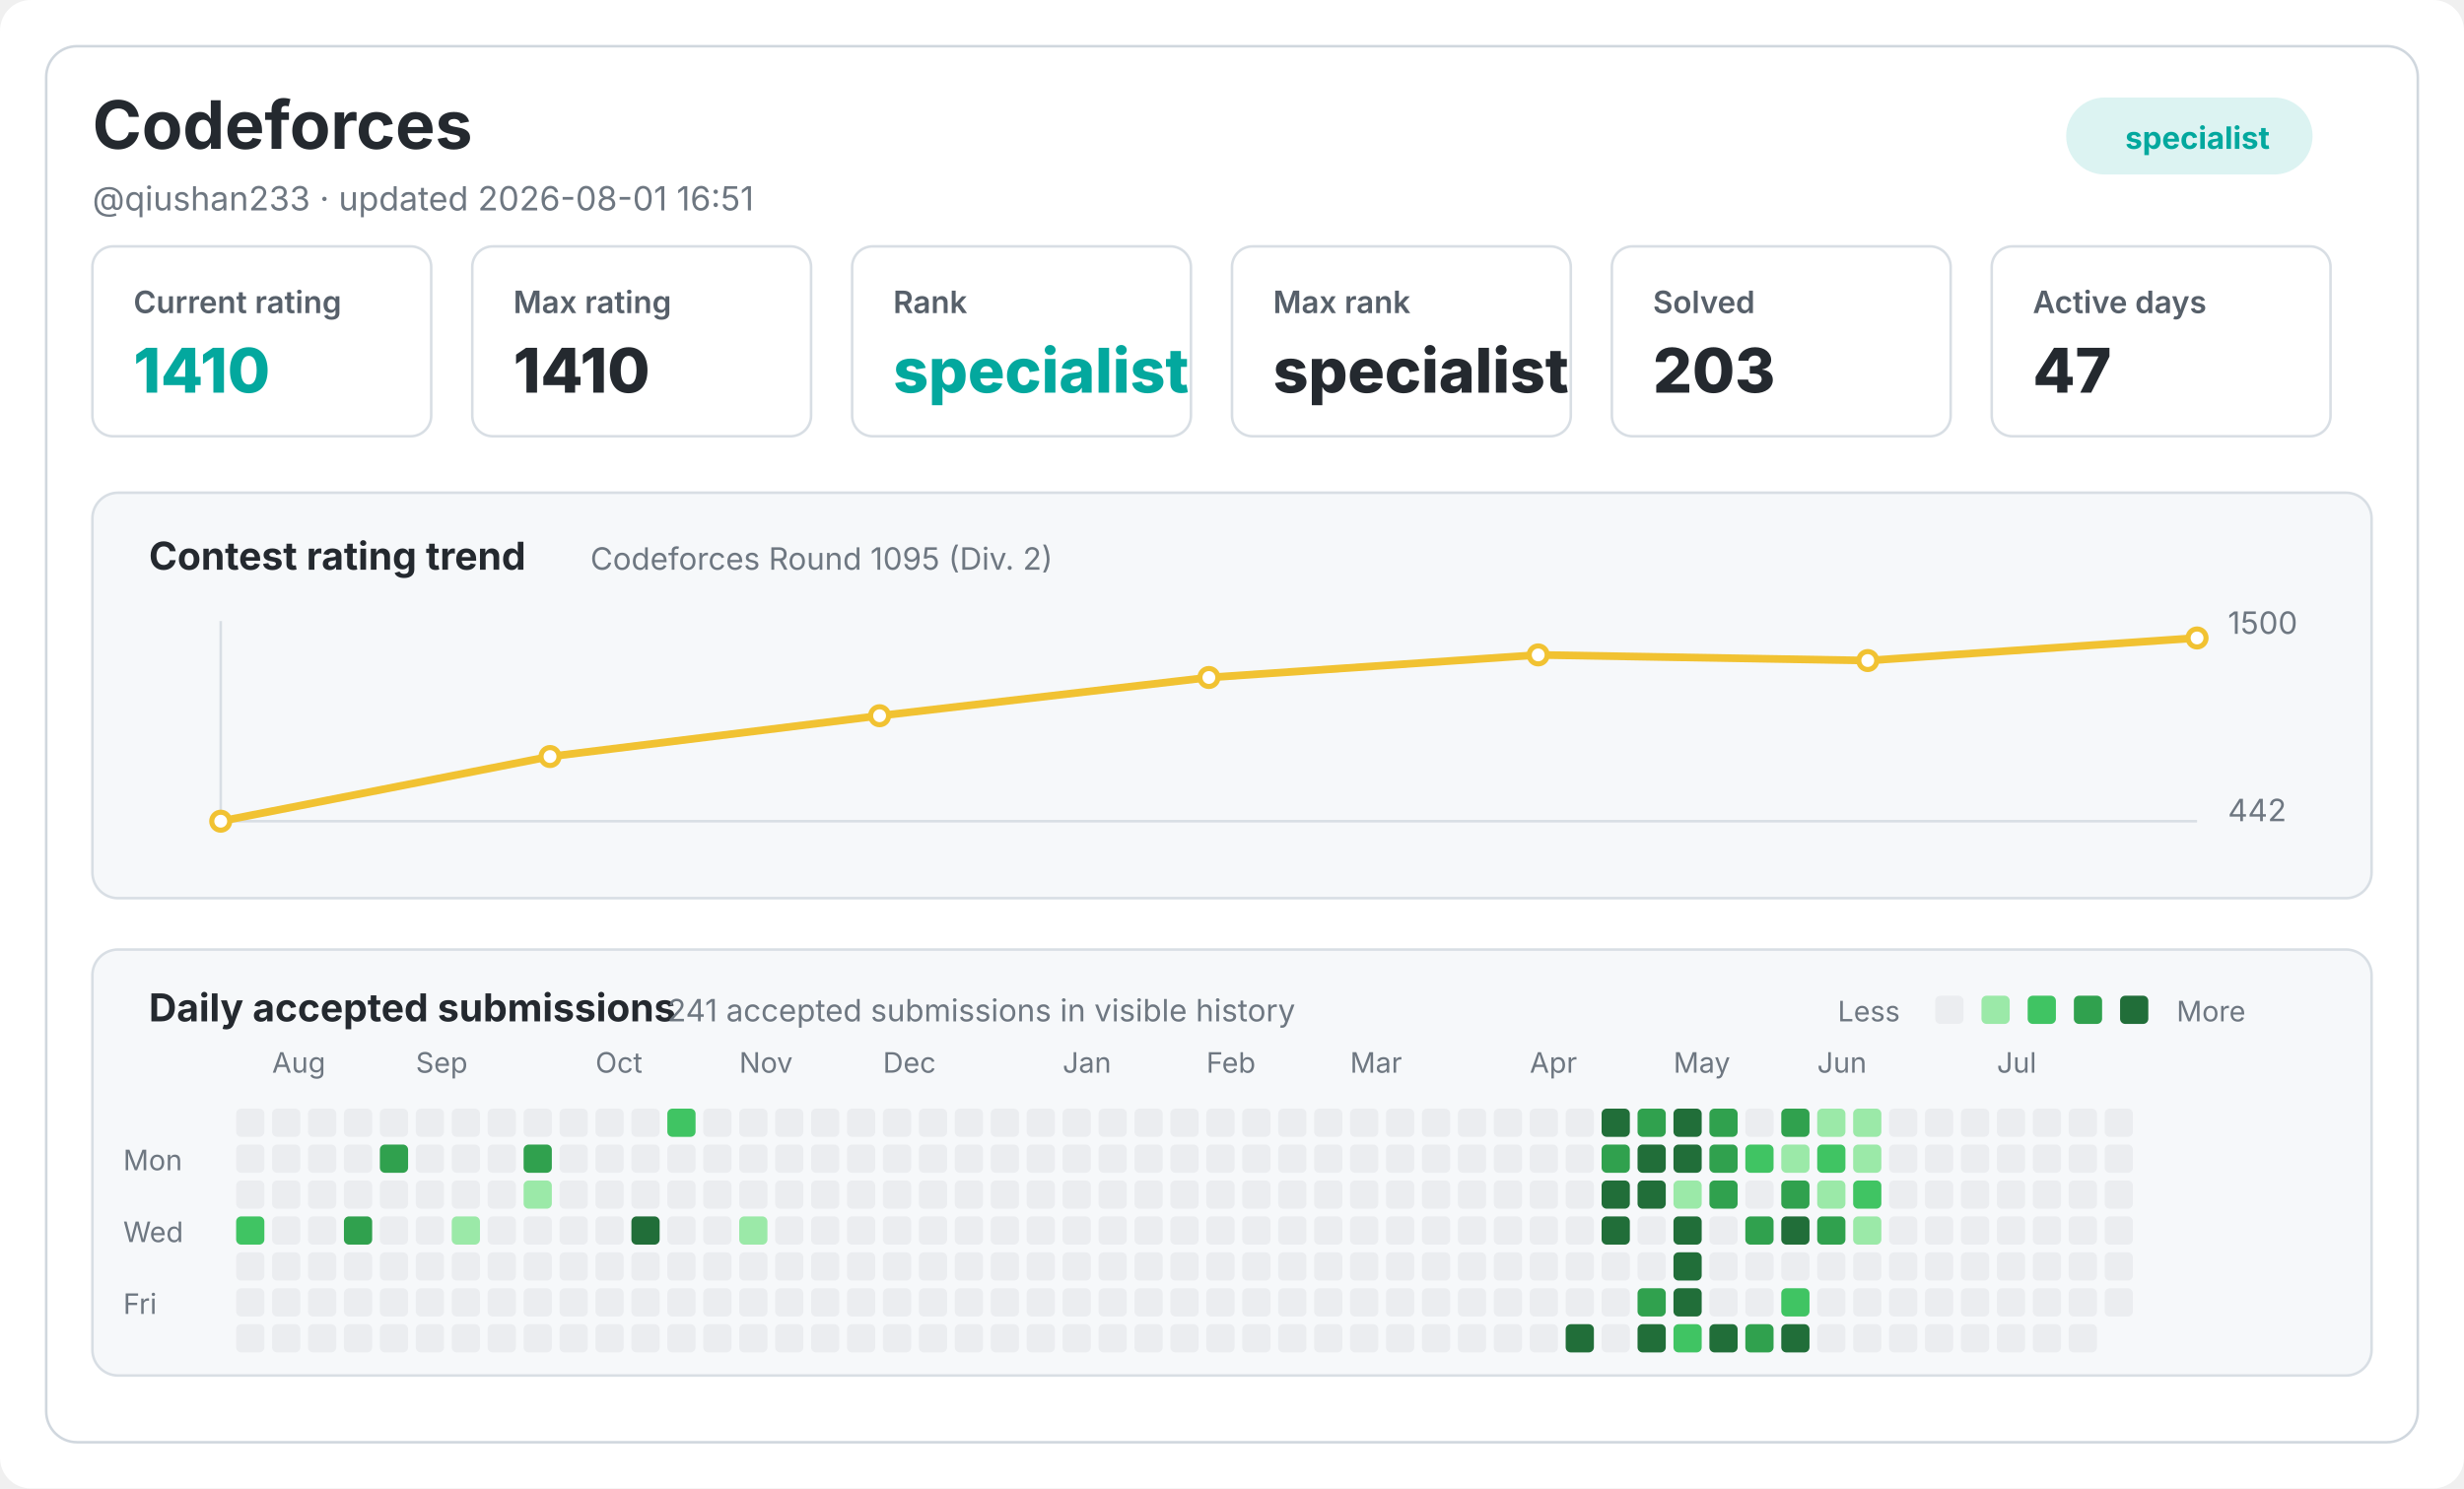
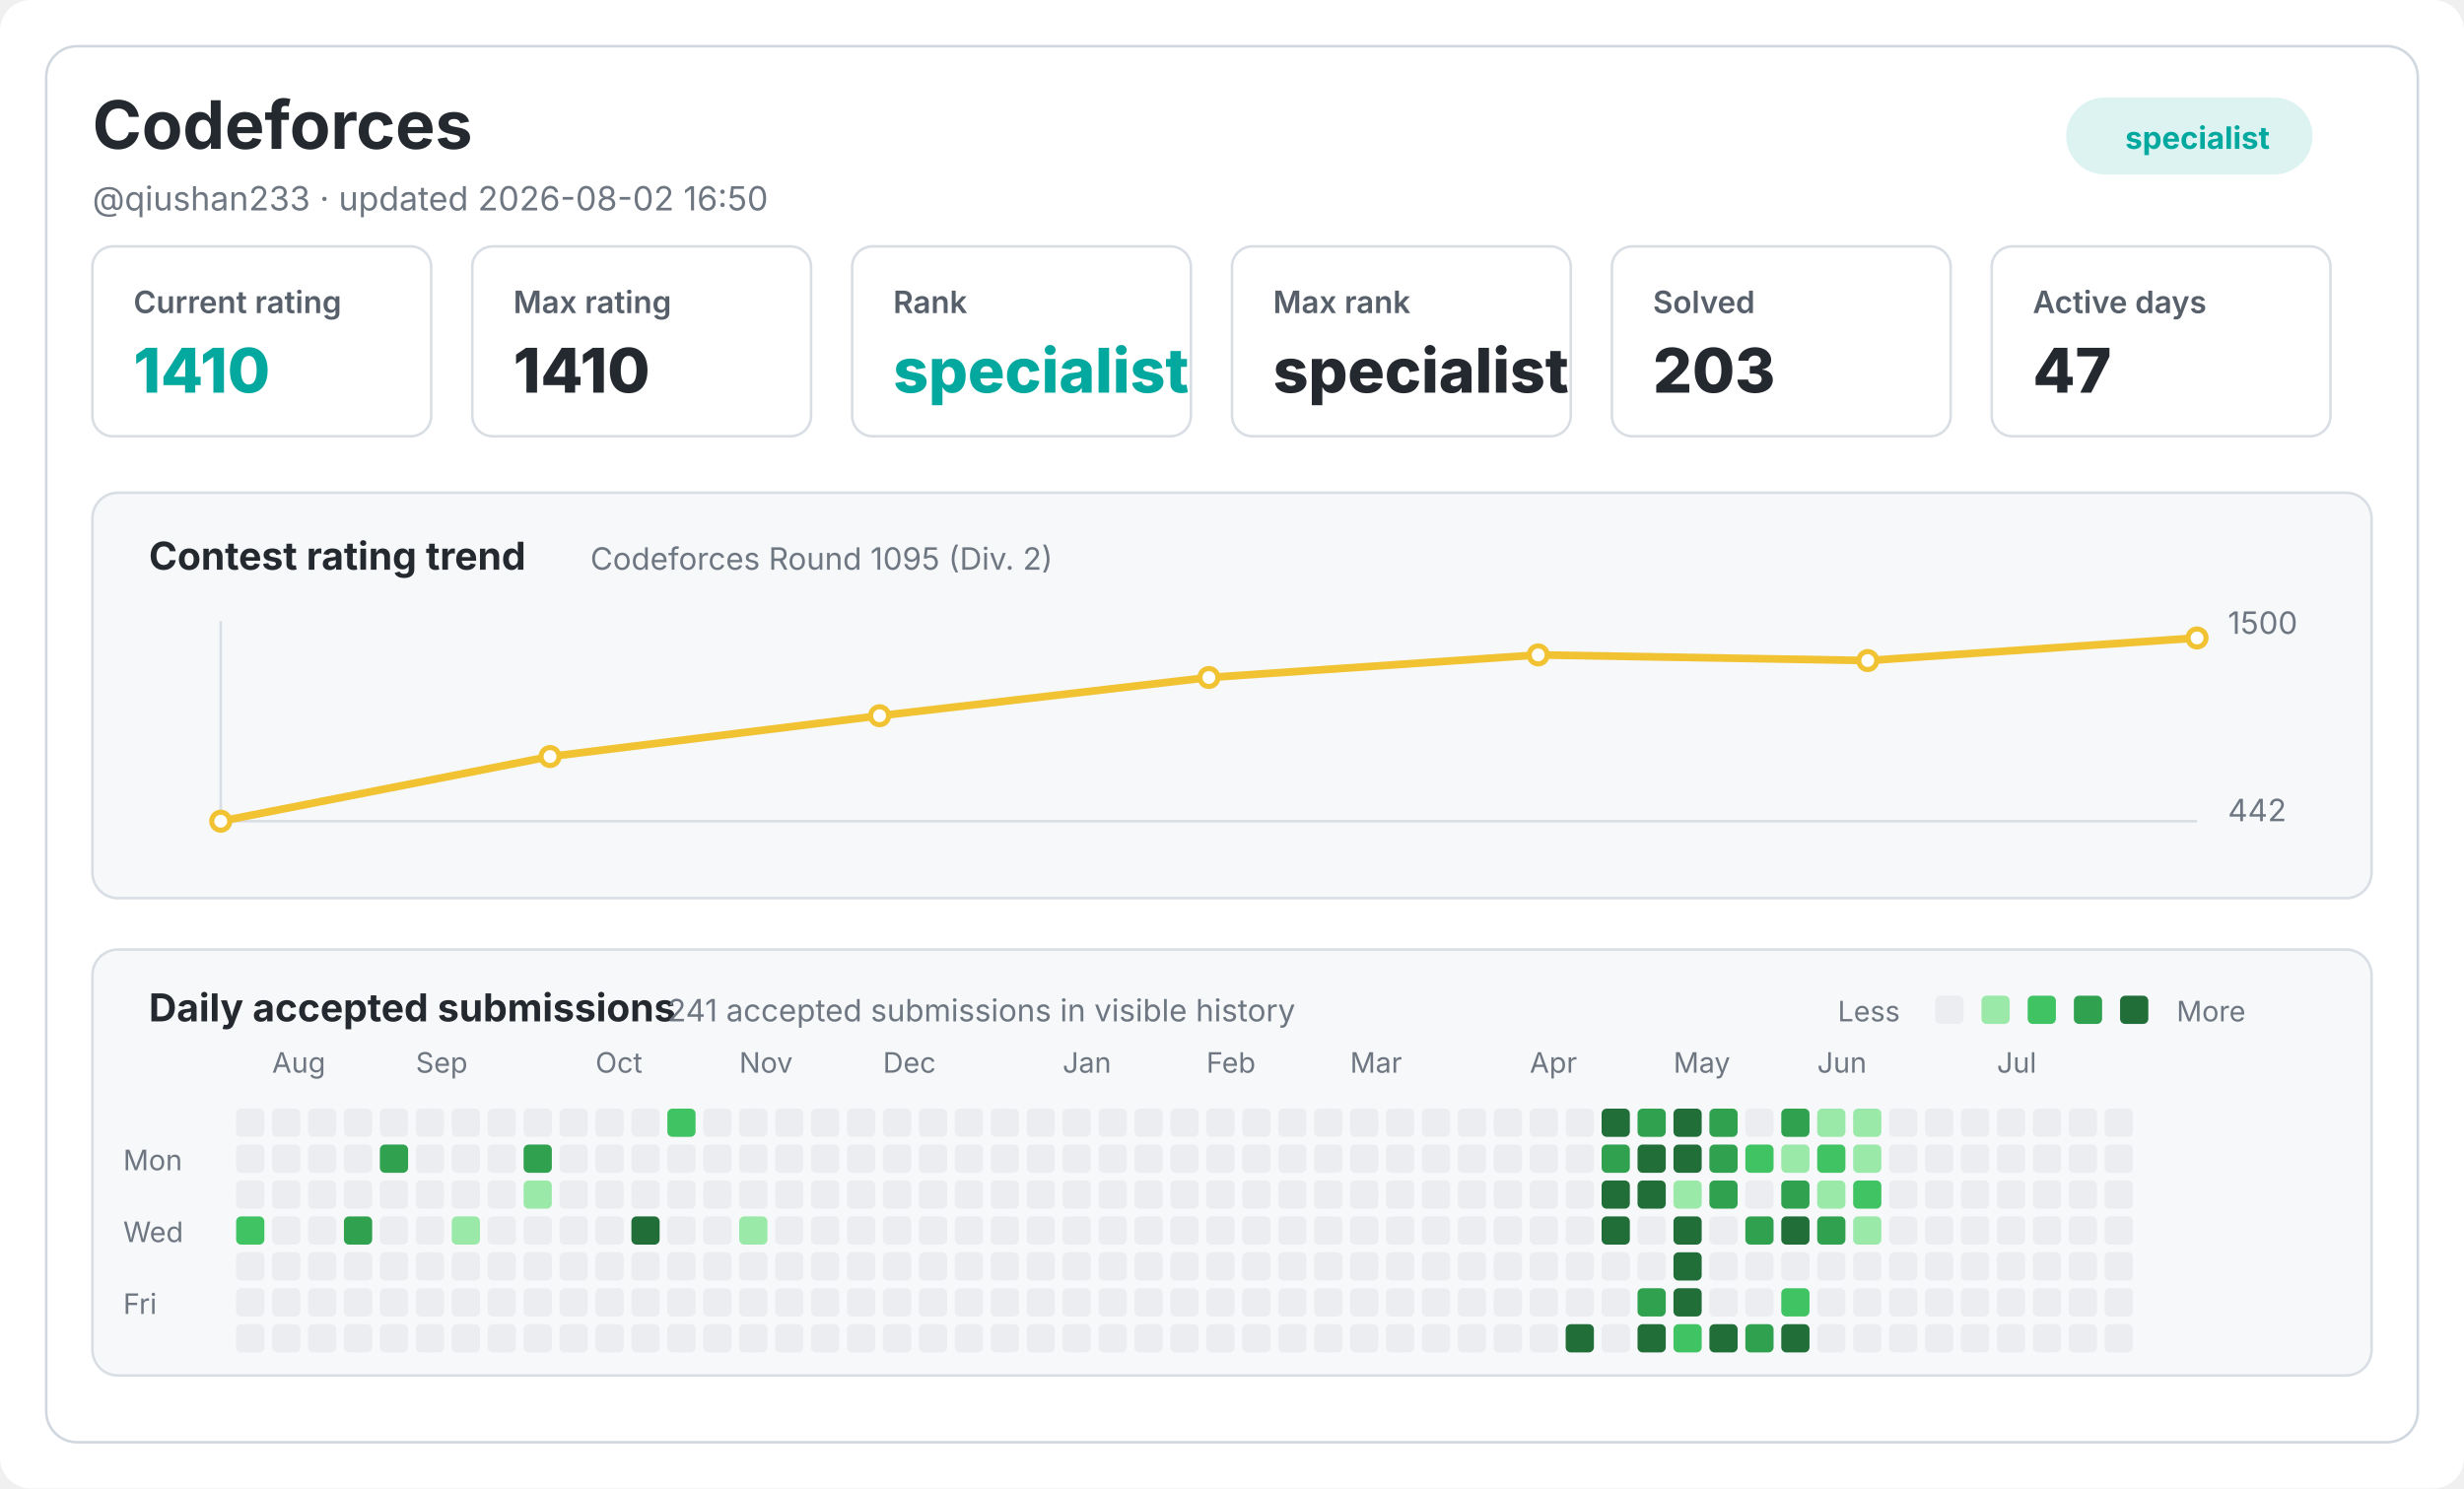
<svg xmlns="http://www.w3.org/2000/svg" width="960" height="580" viewBox="0 0 960 580" role="img" aria-label="Codeforces statistics for qiushan233">
  <style>
  .bg { fill: #ffffff; }
  .shell { fill: #ffffff; stroke: #d0d7de; }
  .soft { fill: #f6f8fa; stroke: #d8dee4; }
  .metric-card { fill: #ffffff; stroke: #d8dee4; }
  .title { font: 700 26px -apple-system,BlinkMacSystemFont,"Segoe UI",sans-serif; fill: #24292f; }
  .subtitle { font: 13px -apple-system,BlinkMacSystemFont,"Segoe UI",sans-serif; fill: #6e7781; }
  .section-title { font: 700 15px -apple-system,BlinkMacSystemFont,"Segoe UI",sans-serif; fill: #24292f; }
  .metric-label { font: 600 12px -apple-system,BlinkMacSystemFont,"Segoe UI",sans-serif; fill: #57606a; }
  .metric-value { font: 800 24px -apple-system,BlinkMacSystemFont,"Segoe UI",sans-serif; fill: #24292f; }
  .muted { font: 12px -apple-system,BlinkMacSystemFont,"Segoe UI",sans-serif; fill: #6e7781; }
  .small { font-size: 11px; }
  .rank { fill: #03a89e; }
  .grid { stroke: #d8dee4; stroke-width: 1; }
  .badge-bg { fill: #03a89e; opacity: 0.14; }
  .badge-text { font: 700 12px -apple-system,BlinkMacSystemFont,"Segoe UI",sans-serif; fill: #03a89e; }
  .heat-cell { cursor: default; transition: stroke 0.12s ease, stroke-width 0.12s ease; }
  .heat-cell:hover { stroke: #0969da; stroke-width: 1.5; }
</style>
  <rect class="bg" width="960" height="580" rx="12" />
  <rect class="shell" x="18" y="18" width="924" height="544" rx="12" />
  <text x="36" y="58" class="title">Codeforces</text>
-   <text x="36" y="82" class="subtitle">@qiushan233 · updated 2026-08-01 16:51</text>
+   <text x="36" y="82" class="subtitle">@qiushan233 · updated 2026-08-02 16:50</text>
  <rect x="805" y="38" width="96" height="30" rx="15" class="badge-bg" />
  <text x="828" y="58" class="badge-text">specialist</text>
  <rect x="36" y="96" width="132" height="74" rx="8" class="metric-card" />
  <text x="52" y="122" class="metric-label">Current rating</text>
  <text x="52" y="153" class="metric-value rank">1410</text>
  <rect x="184" y="96" width="132" height="74" rx="8" class="metric-card" />
  <text x="200" y="122" class="metric-label">Max rating</text>
  <text x="200" y="153" class="metric-value">1410</text>
  <rect x="332" y="96" width="132" height="74" rx="8" class="metric-card" />
  <text x="348" y="122" class="metric-label">Rank</text>
  <text x="348" y="153" class="metric-value rank">specialist</text>
  <rect x="480" y="96" width="132" height="74" rx="8" class="metric-card" />
  <text x="496" y="122" class="metric-label">Max rank</text>
  <text x="496" y="153" class="metric-value">specialist</text>
  <rect x="628" y="96" width="132" height="74" rx="8" class="metric-card" />
  <text x="644" y="122" class="metric-label">Solved</text>
  <text x="644" y="153" class="metric-value">203</text>
  <rect x="776" y="96" width="132" height="74" rx="8" class="metric-card" />
  <text x="792" y="122" class="metric-label">Active days</text>
  <text x="792" y="153" class="metric-value">47</text>
  <rect class="soft" x="36" y="192" width="888" height="158" rx="10" />
  <text x="58" y="222" class="section-title">Contest rating trend</text>
  <text x="230" y="222" class="muted">Codeforces Round 1095 (Div. 2)</text>
  <line x1="86" y1="320" x2="856" y2="320" class="grid" />
  <line x1="86" y1="242" x2="86" y2="320" class="grid" />
  <text x="868" y="247" class="muted">1500</text>
  <text x="868" y="320" class="muted">442</text>
  <polyline points="86.0,320.0 214.3,294.8 342.7,278.9 471.0,264.0 599.3,255.2 727.7,257.4 856.0,248.6" fill="none" stroke="#f1c232" stroke-width="3" stroke-linecap="round" stroke-linejoin="round" />
  <circle cx="86.0" cy="320.0" r="3.5" fill="#fff" stroke="#f1c232" stroke-width="2" />
  <circle cx="214.3" cy="294.8" r="3.5" fill="#fff" stroke="#f1c232" stroke-width="2" />
  <circle cx="342.7" cy="278.9" r="3.5" fill="#fff" stroke="#f1c232" stroke-width="2" />
  <circle cx="471.0" cy="264.0" r="3.5" fill="#fff" stroke="#f1c232" stroke-width="2" />
  <circle cx="599.3" cy="255.2" r="3.5" fill="#fff" stroke="#f1c232" stroke-width="2" />
  <circle cx="727.7" cy="257.4" r="3.5" fill="#fff" stroke="#f1c232" stroke-width="2" />
  <circle cx="856.0" cy="248.6" r="3.5" fill="#fff" stroke="#f1c232" stroke-width="2" />
  <rect class="soft" x="36" y="370" width="888" height="166" rx="10" />
  <text x="58" y="398" class="section-title">Daily accepted submissions</text>
  <text x="260" y="398" class="muted">241 accepted submissions in visible history</text>
  <text x="106" y="418" class="muted small">Aug</text>
  <text x="162" y="418" class="muted small">Sep</text>
  <text x="232" y="418" class="muted small">Oct</text>
  <text x="288" y="418" class="muted small">Nov</text>
  <text x="344" y="418" class="muted small">Dec</text>
  <text x="414" y="418" class="muted small">Jan</text>
  <text x="470" y="418" class="muted small">Feb</text>
  <text x="526" y="418" class="muted small">Mar</text>
  <text x="596" y="418" class="muted small">Apr</text>
  <text x="652" y="418" class="muted small">May</text>
  <text x="708" y="418" class="muted small">Jun</text>
  <text x="778" y="418" class="muted small">Jul</text>
  <text x="48" y="456" class="muted small">Mon</text>
  <text x="48" y="484" class="muted small">Wed</text>
  <text x="48" y="512" class="muted small">Fri</text>
  <rect class="heat-cell" x="92" y="432" width="11" height="11" rx="2" fill="#ebedf0" />
  <rect class="heat-cell" x="92" y="446" width="11" height="11" rx="2" fill="#ebedf0" />
  <rect class="heat-cell" x="92" y="460" width="11" height="11" rx="2" fill="#ebedf0" />
  <rect class="heat-cell" x="92" y="474" width="11" height="11" rx="2" fill="#40c463" />
  <rect class="heat-cell" x="92" y="488" width="11" height="11" rx="2" fill="#ebedf0" />
  <rect class="heat-cell" x="92" y="502" width="11" height="11" rx="2" fill="#ebedf0" />
  <rect class="heat-cell" x="92" y="516" width="11" height="11" rx="2" fill="#ebedf0" />
  <rect class="heat-cell" x="106" y="432" width="11" height="11" rx="2" fill="#ebedf0" />
  <rect class="heat-cell" x="106" y="446" width="11" height="11" rx="2" fill="#ebedf0" />
  <rect class="heat-cell" x="106" y="460" width="11" height="11" rx="2" fill="#ebedf0" />
  <rect class="heat-cell" x="106" y="474" width="11" height="11" rx="2" fill="#ebedf0" />
  <rect class="heat-cell" x="106" y="488" width="11" height="11" rx="2" fill="#ebedf0" />
  <rect class="heat-cell" x="106" y="502" width="11" height="11" rx="2" fill="#ebedf0" />
  <rect class="heat-cell" x="106" y="516" width="11" height="11" rx="2" fill="#ebedf0" />
  <rect class="heat-cell" x="120" y="432" width="11" height="11" rx="2" fill="#ebedf0" />
  <rect class="heat-cell" x="120" y="446" width="11" height="11" rx="2" fill="#ebedf0" />
  <rect class="heat-cell" x="120" y="460" width="11" height="11" rx="2" fill="#ebedf0" />
  <rect class="heat-cell" x="120" y="474" width="11" height="11" rx="2" fill="#ebedf0" />
  <rect class="heat-cell" x="120" y="488" width="11" height="11" rx="2" fill="#ebedf0" />
  <rect class="heat-cell" x="120" y="502" width="11" height="11" rx="2" fill="#ebedf0" />
  <rect class="heat-cell" x="120" y="516" width="11" height="11" rx="2" fill="#ebedf0" />
  <rect class="heat-cell" x="134" y="432" width="11" height="11" rx="2" fill="#ebedf0" />
  <rect class="heat-cell" x="134" y="446" width="11" height="11" rx="2" fill="#ebedf0" />
  <rect class="heat-cell" x="134" y="460" width="11" height="11" rx="2" fill="#ebedf0" />
  <rect class="heat-cell" x="134" y="474" width="11" height="11" rx="2" fill="#30a14e" />
  <rect class="heat-cell" x="134" y="488" width="11" height="11" rx="2" fill="#ebedf0" />
  <rect class="heat-cell" x="134" y="502" width="11" height="11" rx="2" fill="#ebedf0" />
  <rect class="heat-cell" x="134" y="516" width="11" height="11" rx="2" fill="#ebedf0" />
  <rect class="heat-cell" x="148" y="432" width="11" height="11" rx="2" fill="#ebedf0" />
  <rect class="heat-cell" x="148" y="446" width="11" height="11" rx="2" fill="#30a14e" />
  <rect class="heat-cell" x="148" y="460" width="11" height="11" rx="2" fill="#ebedf0" />
  <rect class="heat-cell" x="148" y="474" width="11" height="11" rx="2" fill="#ebedf0" />
  <rect class="heat-cell" x="148" y="488" width="11" height="11" rx="2" fill="#ebedf0" />
  <rect class="heat-cell" x="148" y="502" width="11" height="11" rx="2" fill="#ebedf0" />
  <rect class="heat-cell" x="148" y="516" width="11" height="11" rx="2" fill="#ebedf0" />
  <rect class="heat-cell" x="162" y="432" width="11" height="11" rx="2" fill="#ebedf0" />
  <rect class="heat-cell" x="162" y="446" width="11" height="11" rx="2" fill="#ebedf0" />
  <rect class="heat-cell" x="162" y="460" width="11" height="11" rx="2" fill="#ebedf0" />
  <rect class="heat-cell" x="162" y="474" width="11" height="11" rx="2" fill="#ebedf0" />
  <rect class="heat-cell" x="162" y="488" width="11" height="11" rx="2" fill="#ebedf0" />
  <rect class="heat-cell" x="162" y="502" width="11" height="11" rx="2" fill="#ebedf0" />
  <rect class="heat-cell" x="162" y="516" width="11" height="11" rx="2" fill="#ebedf0" />
  <rect class="heat-cell" x="176" y="432" width="11" height="11" rx="2" fill="#ebedf0" />
  <rect class="heat-cell" x="176" y="446" width="11" height="11" rx="2" fill="#ebedf0" />
  <rect class="heat-cell" x="176" y="460" width="11" height="11" rx="2" fill="#ebedf0" />
  <rect class="heat-cell" x="176" y="474" width="11" height="11" rx="2" fill="#9be9a8" />
  <rect class="heat-cell" x="176" y="488" width="11" height="11" rx="2" fill="#ebedf0" />
  <rect class="heat-cell" x="176" y="502" width="11" height="11" rx="2" fill="#ebedf0" />
  <rect class="heat-cell" x="176" y="516" width="11" height="11" rx="2" fill="#ebedf0" />
  <rect class="heat-cell" x="190" y="432" width="11" height="11" rx="2" fill="#ebedf0" />
  <rect class="heat-cell" x="190" y="446" width="11" height="11" rx="2" fill="#ebedf0" />
  <rect class="heat-cell" x="190" y="460" width="11" height="11" rx="2" fill="#ebedf0" />
  <rect class="heat-cell" x="190" y="474" width="11" height="11" rx="2" fill="#ebedf0" />
  <rect class="heat-cell" x="190" y="488" width="11" height="11" rx="2" fill="#ebedf0" />
  <rect class="heat-cell" x="190" y="502" width="11" height="11" rx="2" fill="#ebedf0" />
  <rect class="heat-cell" x="190" y="516" width="11" height="11" rx="2" fill="#ebedf0" />
  <rect class="heat-cell" x="204" y="432" width="11" height="11" rx="2" fill="#ebedf0" />
  <rect class="heat-cell" x="204" y="446" width="11" height="11" rx="2" fill="#30a14e" />
  <rect class="heat-cell" x="204" y="460" width="11" height="11" rx="2" fill="#9be9a8" />
  <rect class="heat-cell" x="204" y="474" width="11" height="11" rx="2" fill="#ebedf0" />
  <rect class="heat-cell" x="204" y="488" width="11" height="11" rx="2" fill="#ebedf0" />
  <rect class="heat-cell" x="204" y="502" width="11" height="11" rx="2" fill="#ebedf0" />
  <rect class="heat-cell" x="204" y="516" width="11" height="11" rx="2" fill="#ebedf0" />
  <rect class="heat-cell" x="218" y="432" width="11" height="11" rx="2" fill="#ebedf0" />
  <rect class="heat-cell" x="218" y="446" width="11" height="11" rx="2" fill="#ebedf0" />
  <rect class="heat-cell" x="218" y="460" width="11" height="11" rx="2" fill="#ebedf0" />
  <rect class="heat-cell" x="218" y="474" width="11" height="11" rx="2" fill="#ebedf0" />
  <rect class="heat-cell" x="218" y="488" width="11" height="11" rx="2" fill="#ebedf0" />
  <rect class="heat-cell" x="218" y="502" width="11" height="11" rx="2" fill="#ebedf0" />
  <rect class="heat-cell" x="218" y="516" width="11" height="11" rx="2" fill="#ebedf0" />
  <rect class="heat-cell" x="232" y="432" width="11" height="11" rx="2" fill="#ebedf0" />
  <rect class="heat-cell" x="232" y="446" width="11" height="11" rx="2" fill="#ebedf0" />
  <rect class="heat-cell" x="232" y="460" width="11" height="11" rx="2" fill="#ebedf0" />
  <rect class="heat-cell" x="232" y="474" width="11" height="11" rx="2" fill="#ebedf0" />
  <rect class="heat-cell" x="232" y="488" width="11" height="11" rx="2" fill="#ebedf0" />
  <rect class="heat-cell" x="232" y="502" width="11" height="11" rx="2" fill="#ebedf0" />
  <rect class="heat-cell" x="232" y="516" width="11" height="11" rx="2" fill="#ebedf0" />
  <rect class="heat-cell" x="246" y="432" width="11" height="11" rx="2" fill="#ebedf0" />
  <rect class="heat-cell" x="246" y="446" width="11" height="11" rx="2" fill="#ebedf0" />
  <rect class="heat-cell" x="246" y="460" width="11" height="11" rx="2" fill="#ebedf0" />
  <rect class="heat-cell" x="246" y="474" width="11" height="11" rx="2" fill="#216e39" />
  <rect class="heat-cell" x="246" y="488" width="11" height="11" rx="2" fill="#ebedf0" />
  <rect class="heat-cell" x="246" y="502" width="11" height="11" rx="2" fill="#ebedf0" />
  <rect class="heat-cell" x="246" y="516" width="11" height="11" rx="2" fill="#ebedf0" />
  <rect class="heat-cell" x="260" y="432" width="11" height="11" rx="2" fill="#40c463" />
  <rect class="heat-cell" x="260" y="446" width="11" height="11" rx="2" fill="#ebedf0" />
  <rect class="heat-cell" x="260" y="460" width="11" height="11" rx="2" fill="#ebedf0" />
  <rect class="heat-cell" x="260" y="474" width="11" height="11" rx="2" fill="#ebedf0" />
  <rect class="heat-cell" x="260" y="488" width="11" height="11" rx="2" fill="#ebedf0" />
  <rect class="heat-cell" x="260" y="502" width="11" height="11" rx="2" fill="#ebedf0" />
  <rect class="heat-cell" x="260" y="516" width="11" height="11" rx="2" fill="#ebedf0" />
  <rect class="heat-cell" x="274" y="432" width="11" height="11" rx="2" fill="#ebedf0" />
  <rect class="heat-cell" x="274" y="446" width="11" height="11" rx="2" fill="#ebedf0" />
  <rect class="heat-cell" x="274" y="460" width="11" height="11" rx="2" fill="#ebedf0" />
  <rect class="heat-cell" x="274" y="474" width="11" height="11" rx="2" fill="#ebedf0" />
  <rect class="heat-cell" x="274" y="488" width="11" height="11" rx="2" fill="#ebedf0" />
  <rect class="heat-cell" x="274" y="502" width="11" height="11" rx="2" fill="#ebedf0" />
  <rect class="heat-cell" x="274" y="516" width="11" height="11" rx="2" fill="#ebedf0" />
  <rect class="heat-cell" x="288" y="432" width="11" height="11" rx="2" fill="#ebedf0" />
  <rect class="heat-cell" x="288" y="446" width="11" height="11" rx="2" fill="#ebedf0" />
  <rect class="heat-cell" x="288" y="460" width="11" height="11" rx="2" fill="#ebedf0" />
  <rect class="heat-cell" x="288" y="474" width="11" height="11" rx="2" fill="#9be9a8" />
  <rect class="heat-cell" x="288" y="488" width="11" height="11" rx="2" fill="#ebedf0" />
  <rect class="heat-cell" x="288" y="502" width="11" height="11" rx="2" fill="#ebedf0" />
  <rect class="heat-cell" x="288" y="516" width="11" height="11" rx="2" fill="#ebedf0" />
  <rect class="heat-cell" x="302" y="432" width="11" height="11" rx="2" fill="#ebedf0" />
  <rect class="heat-cell" x="302" y="446" width="11" height="11" rx="2" fill="#ebedf0" />
  <rect class="heat-cell" x="302" y="460" width="11" height="11" rx="2" fill="#ebedf0" />
  <rect class="heat-cell" x="302" y="474" width="11" height="11" rx="2" fill="#ebedf0" />
  <rect class="heat-cell" x="302" y="488" width="11" height="11" rx="2" fill="#ebedf0" />
  <rect class="heat-cell" x="302" y="502" width="11" height="11" rx="2" fill="#ebedf0" />
  <rect class="heat-cell" x="302" y="516" width="11" height="11" rx="2" fill="#ebedf0" />
  <rect class="heat-cell" x="316" y="432" width="11" height="11" rx="2" fill="#ebedf0" />
  <rect class="heat-cell" x="316" y="446" width="11" height="11" rx="2" fill="#ebedf0" />
  <rect class="heat-cell" x="316" y="460" width="11" height="11" rx="2" fill="#ebedf0" />
  <rect class="heat-cell" x="316" y="474" width="11" height="11" rx="2" fill="#ebedf0" />
  <rect class="heat-cell" x="316" y="488" width="11" height="11" rx="2" fill="#ebedf0" />
  <rect class="heat-cell" x="316" y="502" width="11" height="11" rx="2" fill="#ebedf0" />
  <rect class="heat-cell" x="316" y="516" width="11" height="11" rx="2" fill="#ebedf0" />
  <rect class="heat-cell" x="330" y="432" width="11" height="11" rx="2" fill="#ebedf0" />
  <rect class="heat-cell" x="330" y="446" width="11" height="11" rx="2" fill="#ebedf0" />
  <rect class="heat-cell" x="330" y="460" width="11" height="11" rx="2" fill="#ebedf0" />
  <rect class="heat-cell" x="330" y="474" width="11" height="11" rx="2" fill="#ebedf0" />
  <rect class="heat-cell" x="330" y="488" width="11" height="11" rx="2" fill="#ebedf0" />
  <rect class="heat-cell" x="330" y="502" width="11" height="11" rx="2" fill="#ebedf0" />
  <rect class="heat-cell" x="330" y="516" width="11" height="11" rx="2" fill="#ebedf0" />
  <rect class="heat-cell" x="344" y="432" width="11" height="11" rx="2" fill="#ebedf0" />
  <rect class="heat-cell" x="344" y="446" width="11" height="11" rx="2" fill="#ebedf0" />
  <rect class="heat-cell" x="344" y="460" width="11" height="11" rx="2" fill="#ebedf0" />
  <rect class="heat-cell" x="344" y="474" width="11" height="11" rx="2" fill="#ebedf0" />
  <rect class="heat-cell" x="344" y="488" width="11" height="11" rx="2" fill="#ebedf0" />
  <rect class="heat-cell" x="344" y="502" width="11" height="11" rx="2" fill="#ebedf0" />
  <rect class="heat-cell" x="344" y="516" width="11" height="11" rx="2" fill="#ebedf0" />
  <rect class="heat-cell" x="358" y="432" width="11" height="11" rx="2" fill="#ebedf0" />
  <rect class="heat-cell" x="358" y="446" width="11" height="11" rx="2" fill="#ebedf0" />
  <rect class="heat-cell" x="358" y="460" width="11" height="11" rx="2" fill="#ebedf0" />
  <rect class="heat-cell" x="358" y="474" width="11" height="11" rx="2" fill="#ebedf0" />
  <rect class="heat-cell" x="358" y="488" width="11" height="11" rx="2" fill="#ebedf0" />
  <rect class="heat-cell" x="358" y="502" width="11" height="11" rx="2" fill="#ebedf0" />
  <rect class="heat-cell" x="358" y="516" width="11" height="11" rx="2" fill="#ebedf0" />
  <rect class="heat-cell" x="372" y="432" width="11" height="11" rx="2" fill="#ebedf0" />
  <rect class="heat-cell" x="372" y="446" width="11" height="11" rx="2" fill="#ebedf0" />
  <rect class="heat-cell" x="372" y="460" width="11" height="11" rx="2" fill="#ebedf0" />
  <rect class="heat-cell" x="372" y="474" width="11" height="11" rx="2" fill="#ebedf0" />
  <rect class="heat-cell" x="372" y="488" width="11" height="11" rx="2" fill="#ebedf0" />
  <rect class="heat-cell" x="372" y="502" width="11" height="11" rx="2" fill="#ebedf0" />
  <rect class="heat-cell" x="372" y="516" width="11" height="11" rx="2" fill="#ebedf0" />
  <rect class="heat-cell" x="386" y="432" width="11" height="11" rx="2" fill="#ebedf0" />
  <rect class="heat-cell" x="386" y="446" width="11" height="11" rx="2" fill="#ebedf0" />
  <rect class="heat-cell" x="386" y="460" width="11" height="11" rx="2" fill="#ebedf0" />
  <rect class="heat-cell" x="386" y="474" width="11" height="11" rx="2" fill="#ebedf0" />
  <rect class="heat-cell" x="386" y="488" width="11" height="11" rx="2" fill="#ebedf0" />
  <rect class="heat-cell" x="386" y="502" width="11" height="11" rx="2" fill="#ebedf0" />
  <rect class="heat-cell" x="386" y="516" width="11" height="11" rx="2" fill="#ebedf0" />
  <rect class="heat-cell" x="400" y="432" width="11" height="11" rx="2" fill="#ebedf0" />
  <rect class="heat-cell" x="400" y="446" width="11" height="11" rx="2" fill="#ebedf0" />
  <rect class="heat-cell" x="400" y="460" width="11" height="11" rx="2" fill="#ebedf0" />
  <rect class="heat-cell" x="400" y="474" width="11" height="11" rx="2" fill="#ebedf0" />
  <rect class="heat-cell" x="400" y="488" width="11" height="11" rx="2" fill="#ebedf0" />
  <rect class="heat-cell" x="400" y="502" width="11" height="11" rx="2" fill="#ebedf0" />
  <rect class="heat-cell" x="400" y="516" width="11" height="11" rx="2" fill="#ebedf0" />
  <rect class="heat-cell" x="414" y="432" width="11" height="11" rx="2" fill="#ebedf0" />
  <rect class="heat-cell" x="414" y="446" width="11" height="11" rx="2" fill="#ebedf0" />
  <rect class="heat-cell" x="414" y="460" width="11" height="11" rx="2" fill="#ebedf0" />
  <rect class="heat-cell" x="414" y="474" width="11" height="11" rx="2" fill="#ebedf0" />
  <rect class="heat-cell" x="414" y="488" width="11" height="11" rx="2" fill="#ebedf0" />
  <rect class="heat-cell" x="414" y="502" width="11" height="11" rx="2" fill="#ebedf0" />
  <rect class="heat-cell" x="414" y="516" width="11" height="11" rx="2" fill="#ebedf0" />
  <rect class="heat-cell" x="428" y="432" width="11" height="11" rx="2" fill="#ebedf0" />
  <rect class="heat-cell" x="428" y="446" width="11" height="11" rx="2" fill="#ebedf0" />
  <rect class="heat-cell" x="428" y="460" width="11" height="11" rx="2" fill="#ebedf0" />
  <rect class="heat-cell" x="428" y="474" width="11" height="11" rx="2" fill="#ebedf0" />
  <rect class="heat-cell" x="428" y="488" width="11" height="11" rx="2" fill="#ebedf0" />
  <rect class="heat-cell" x="428" y="502" width="11" height="11" rx="2" fill="#ebedf0" />
  <rect class="heat-cell" x="428" y="516" width="11" height="11" rx="2" fill="#ebedf0" />
  <rect class="heat-cell" x="442" y="432" width="11" height="11" rx="2" fill="#ebedf0" />
  <rect class="heat-cell" x="442" y="446" width="11" height="11" rx="2" fill="#ebedf0" />
  <rect class="heat-cell" x="442" y="460" width="11" height="11" rx="2" fill="#ebedf0" />
  <rect class="heat-cell" x="442" y="474" width="11" height="11" rx="2" fill="#ebedf0" />
  <rect class="heat-cell" x="442" y="488" width="11" height="11" rx="2" fill="#ebedf0" />
  <rect class="heat-cell" x="442" y="502" width="11" height="11" rx="2" fill="#ebedf0" />
  <rect class="heat-cell" x="442" y="516" width="11" height="11" rx="2" fill="#ebedf0" />
  <rect class="heat-cell" x="456" y="432" width="11" height="11" rx="2" fill="#ebedf0" />
  <rect class="heat-cell" x="456" y="446" width="11" height="11" rx="2" fill="#ebedf0" />
  <rect class="heat-cell" x="456" y="460" width="11" height="11" rx="2" fill="#ebedf0" />
  <rect class="heat-cell" x="456" y="474" width="11" height="11" rx="2" fill="#ebedf0" />
  <rect class="heat-cell" x="456" y="488" width="11" height="11" rx="2" fill="#ebedf0" />
  <rect class="heat-cell" x="456" y="502" width="11" height="11" rx="2" fill="#ebedf0" />
  <rect class="heat-cell" x="456" y="516" width="11" height="11" rx="2" fill="#ebedf0" />
  <rect class="heat-cell" x="470" y="432" width="11" height="11" rx="2" fill="#ebedf0" />
  <rect class="heat-cell" x="470" y="446" width="11" height="11" rx="2" fill="#ebedf0" />
  <rect class="heat-cell" x="470" y="460" width="11" height="11" rx="2" fill="#ebedf0" />
  <rect class="heat-cell" x="470" y="474" width="11" height="11" rx="2" fill="#ebedf0" />
  <rect class="heat-cell" x="470" y="488" width="11" height="11" rx="2" fill="#ebedf0" />
  <rect class="heat-cell" x="470" y="502" width="11" height="11" rx="2" fill="#ebedf0" />
  <rect class="heat-cell" x="470" y="516" width="11" height="11" rx="2" fill="#ebedf0" />
  <rect class="heat-cell" x="484" y="432" width="11" height="11" rx="2" fill="#ebedf0" />
  <rect class="heat-cell" x="484" y="446" width="11" height="11" rx="2" fill="#ebedf0" />
  <rect class="heat-cell" x="484" y="460" width="11" height="11" rx="2" fill="#ebedf0" />
  <rect class="heat-cell" x="484" y="474" width="11" height="11" rx="2" fill="#ebedf0" />
  <rect class="heat-cell" x="484" y="488" width="11" height="11" rx="2" fill="#ebedf0" />
  <rect class="heat-cell" x="484" y="502" width="11" height="11" rx="2" fill="#ebedf0" />
  <rect class="heat-cell" x="484" y="516" width="11" height="11" rx="2" fill="#ebedf0" />
  <rect class="heat-cell" x="498" y="432" width="11" height="11" rx="2" fill="#ebedf0" />
  <rect class="heat-cell" x="498" y="446" width="11" height="11" rx="2" fill="#ebedf0" />
  <rect class="heat-cell" x="498" y="460" width="11" height="11" rx="2" fill="#ebedf0" />
  <rect class="heat-cell" x="498" y="474" width="11" height="11" rx="2" fill="#ebedf0" />
  <rect class="heat-cell" x="498" y="488" width="11" height="11" rx="2" fill="#ebedf0" />
  <rect class="heat-cell" x="498" y="502" width="11" height="11" rx="2" fill="#ebedf0" />
  <rect class="heat-cell" x="498" y="516" width="11" height="11" rx="2" fill="#ebedf0" />
  <rect class="heat-cell" x="512" y="432" width="11" height="11" rx="2" fill="#ebedf0" />
  <rect class="heat-cell" x="512" y="446" width="11" height="11" rx="2" fill="#ebedf0" />
  <rect class="heat-cell" x="512" y="460" width="11" height="11" rx="2" fill="#ebedf0" />
  <rect class="heat-cell" x="512" y="474" width="11" height="11" rx="2" fill="#ebedf0" />
  <rect class="heat-cell" x="512" y="488" width="11" height="11" rx="2" fill="#ebedf0" />
  <rect class="heat-cell" x="512" y="502" width="11" height="11" rx="2" fill="#ebedf0" />
  <rect class="heat-cell" x="512" y="516" width="11" height="11" rx="2" fill="#ebedf0" />
  <rect class="heat-cell" x="526" y="432" width="11" height="11" rx="2" fill="#ebedf0" />
  <rect class="heat-cell" x="526" y="446" width="11" height="11" rx="2" fill="#ebedf0" />
  <rect class="heat-cell" x="526" y="460" width="11" height="11" rx="2" fill="#ebedf0" />
  <rect class="heat-cell" x="526" y="474" width="11" height="11" rx="2" fill="#ebedf0" />
  <rect class="heat-cell" x="526" y="488" width="11" height="11" rx="2" fill="#ebedf0" />
  <rect class="heat-cell" x="526" y="502" width="11" height="11" rx="2" fill="#ebedf0" />
  <rect class="heat-cell" x="526" y="516" width="11" height="11" rx="2" fill="#ebedf0" />
  <rect class="heat-cell" x="540" y="432" width="11" height="11" rx="2" fill="#ebedf0" />
  <rect class="heat-cell" x="540" y="446" width="11" height="11" rx="2" fill="#ebedf0" />
  <rect class="heat-cell" x="540" y="460" width="11" height="11" rx="2" fill="#ebedf0" />
  <rect class="heat-cell" x="540" y="474" width="11" height="11" rx="2" fill="#ebedf0" />
  <rect class="heat-cell" x="540" y="488" width="11" height="11" rx="2" fill="#ebedf0" />
  <rect class="heat-cell" x="540" y="502" width="11" height="11" rx="2" fill="#ebedf0" />
  <rect class="heat-cell" x="540" y="516" width="11" height="11" rx="2" fill="#ebedf0" />
  <rect class="heat-cell" x="554" y="432" width="11" height="11" rx="2" fill="#ebedf0" />
  <rect class="heat-cell" x="554" y="446" width="11" height="11" rx="2" fill="#ebedf0" />
  <rect class="heat-cell" x="554" y="460" width="11" height="11" rx="2" fill="#ebedf0" />
  <rect class="heat-cell" x="554" y="474" width="11" height="11" rx="2" fill="#ebedf0" />
  <rect class="heat-cell" x="554" y="488" width="11" height="11" rx="2" fill="#ebedf0" />
  <rect class="heat-cell" x="554" y="502" width="11" height="11" rx="2" fill="#ebedf0" />
  <rect class="heat-cell" x="554" y="516" width="11" height="11" rx="2" fill="#ebedf0" />
  <rect class="heat-cell" x="568" y="432" width="11" height="11" rx="2" fill="#ebedf0" />
  <rect class="heat-cell" x="568" y="446" width="11" height="11" rx="2" fill="#ebedf0" />
  <rect class="heat-cell" x="568" y="460" width="11" height="11" rx="2" fill="#ebedf0" />
  <rect class="heat-cell" x="568" y="474" width="11" height="11" rx="2" fill="#ebedf0" />
  <rect class="heat-cell" x="568" y="488" width="11" height="11" rx="2" fill="#ebedf0" />
  <rect class="heat-cell" x="568" y="502" width="11" height="11" rx="2" fill="#ebedf0" />
  <rect class="heat-cell" x="568" y="516" width="11" height="11" rx="2" fill="#ebedf0" />
  <rect class="heat-cell" x="582" y="432" width="11" height="11" rx="2" fill="#ebedf0" />
  <rect class="heat-cell" x="582" y="446" width="11" height="11" rx="2" fill="#ebedf0" />
  <rect class="heat-cell" x="582" y="460" width="11" height="11" rx="2" fill="#ebedf0" />
  <rect class="heat-cell" x="582" y="474" width="11" height="11" rx="2" fill="#ebedf0" />
  <rect class="heat-cell" x="582" y="488" width="11" height="11" rx="2" fill="#ebedf0" />
  <rect class="heat-cell" x="582" y="502" width="11" height="11" rx="2" fill="#ebedf0" />
  <rect class="heat-cell" x="582" y="516" width="11" height="11" rx="2" fill="#ebedf0" />
  <rect class="heat-cell" x="596" y="432" width="11" height="11" rx="2" fill="#ebedf0" />
  <rect class="heat-cell" x="596" y="446" width="11" height="11" rx="2" fill="#ebedf0" />
  <rect class="heat-cell" x="596" y="460" width="11" height="11" rx="2" fill="#ebedf0" />
  <rect class="heat-cell" x="596" y="474" width="11" height="11" rx="2" fill="#ebedf0" />
  <rect class="heat-cell" x="596" y="488" width="11" height="11" rx="2" fill="#ebedf0" />
  <rect class="heat-cell" x="596" y="502" width="11" height="11" rx="2" fill="#ebedf0" />
  <rect class="heat-cell" x="596" y="516" width="11" height="11" rx="2" fill="#ebedf0" />
  <rect class="heat-cell" x="610" y="432" width="11" height="11" rx="2" fill="#ebedf0" />
  <rect class="heat-cell" x="610" y="446" width="11" height="11" rx="2" fill="#ebedf0" />
  <rect class="heat-cell" x="610" y="460" width="11" height="11" rx="2" fill="#ebedf0" />
  <rect class="heat-cell" x="610" y="474" width="11" height="11" rx="2" fill="#ebedf0" />
  <rect class="heat-cell" x="610" y="488" width="11" height="11" rx="2" fill="#ebedf0" />
  <rect class="heat-cell" x="610" y="502" width="11" height="11" rx="2" fill="#ebedf0" />
  <rect class="heat-cell" x="610" y="516" width="11" height="11" rx="2" fill="#216e39" />
  <rect class="heat-cell" x="624" y="432" width="11" height="11" rx="2" fill="#216e39" />
  <rect class="heat-cell" x="624" y="446" width="11" height="11" rx="2" fill="#30a14e" />
  <rect class="heat-cell" x="624" y="460" width="11" height="11" rx="2" fill="#216e39" />
  <rect class="heat-cell" x="624" y="474" width="11" height="11" rx="2" fill="#216e39" />
  <rect class="heat-cell" x="624" y="488" width="11" height="11" rx="2" fill="#ebedf0" />
  <rect class="heat-cell" x="624" y="502" width="11" height="11" rx="2" fill="#ebedf0" />
  <rect class="heat-cell" x="624" y="516" width="11" height="11" rx="2" fill="#ebedf0" />
  <rect class="heat-cell" x="638" y="432" width="11" height="11" rx="2" fill="#30a14e" />
  <rect class="heat-cell" x="638" y="446" width="11" height="11" rx="2" fill="#216e39" />
  <rect class="heat-cell" x="638" y="460" width="11" height="11" rx="2" fill="#216e39" />
  <rect class="heat-cell" x="638" y="474" width="11" height="11" rx="2" fill="#ebedf0" />
  <rect class="heat-cell" x="638" y="488" width="11" height="11" rx="2" fill="#ebedf0" />
  <rect class="heat-cell" x="638" y="502" width="11" height="11" rx="2" fill="#30a14e" />
  <rect class="heat-cell" x="638" y="516" width="11" height="11" rx="2" fill="#216e39" />
  <rect class="heat-cell" x="652" y="432" width="11" height="11" rx="2" fill="#216e39" />
  <rect class="heat-cell" x="652" y="446" width="11" height="11" rx="2" fill="#216e39" />
  <rect class="heat-cell" x="652" y="460" width="11" height="11" rx="2" fill="#9be9a8" />
  <rect class="heat-cell" x="652" y="474" width="11" height="11" rx="2" fill="#216e39" />
  <rect class="heat-cell" x="652" y="488" width="11" height="11" rx="2" fill="#216e39" />
  <rect class="heat-cell" x="652" y="502" width="11" height="11" rx="2" fill="#216e39" />
  <rect class="heat-cell" x="652" y="516" width="11" height="11" rx="2" fill="#40c463" />
  <rect class="heat-cell" x="666" y="432" width="11" height="11" rx="2" fill="#30a14e" />
  <rect class="heat-cell" x="666" y="446" width="11" height="11" rx="2" fill="#30a14e" />
  <rect class="heat-cell" x="666" y="460" width="11" height="11" rx="2" fill="#30a14e" />
  <rect class="heat-cell" x="666" y="474" width="11" height="11" rx="2" fill="#ebedf0" />
  <rect class="heat-cell" x="666" y="488" width="11" height="11" rx="2" fill="#ebedf0" />
  <rect class="heat-cell" x="666" y="502" width="11" height="11" rx="2" fill="#ebedf0" />
  <rect class="heat-cell" x="666" y="516" width="11" height="11" rx="2" fill="#216e39" />
  <rect class="heat-cell" x="680" y="432" width="11" height="11" rx="2" fill="#ebedf0" />
  <rect class="heat-cell" x="680" y="446" width="11" height="11" rx="2" fill="#40c463" />
  <rect class="heat-cell" x="680" y="460" width="11" height="11" rx="2" fill="#ebedf0" />
  <rect class="heat-cell" x="680" y="474" width="11" height="11" rx="2" fill="#30a14e" />
  <rect class="heat-cell" x="680" y="488" width="11" height="11" rx="2" fill="#ebedf0" />
  <rect class="heat-cell" x="680" y="502" width="11" height="11" rx="2" fill="#ebedf0" />
  <rect class="heat-cell" x="680" y="516" width="11" height="11" rx="2" fill="#30a14e" />
  <rect class="heat-cell" x="694" y="432" width="11" height="11" rx="2" fill="#30a14e" />
  <rect class="heat-cell" x="694" y="446" width="11" height="11" rx="2" fill="#9be9a8" />
  <rect class="heat-cell" x="694" y="460" width="11" height="11" rx="2" fill="#30a14e" />
  <rect class="heat-cell" x="694" y="474" width="11" height="11" rx="2" fill="#216e39" />
  <rect class="heat-cell" x="694" y="488" width="11" height="11" rx="2" fill="#ebedf0" />
  <rect class="heat-cell" x="694" y="502" width="11" height="11" rx="2" fill="#40c463" />
  <rect class="heat-cell" x="694" y="516" width="11" height="11" rx="2" fill="#216e39" />
  <rect class="heat-cell" x="708" y="432" width="11" height="11" rx="2" fill="#9be9a8" />
  <rect class="heat-cell" x="708" y="446" width="11" height="11" rx="2" fill="#40c463" />
  <rect class="heat-cell" x="708" y="460" width="11" height="11" rx="2" fill="#9be9a8" />
  <rect class="heat-cell" x="708" y="474" width="11" height="11" rx="2" fill="#30a14e" />
  <rect class="heat-cell" x="708" y="488" width="11" height="11" rx="2" fill="#ebedf0" />
  <rect class="heat-cell" x="708" y="502" width="11" height="11" rx="2" fill="#ebedf0" />
  <rect class="heat-cell" x="708" y="516" width="11" height="11" rx="2" fill="#ebedf0" />
  <rect class="heat-cell" x="722" y="432" width="11" height="11" rx="2" fill="#9be9a8" />
  <rect class="heat-cell" x="722" y="446" width="11" height="11" rx="2" fill="#9be9a8" />
  <rect class="heat-cell" x="722" y="460" width="11" height="11" rx="2" fill="#40c463" />
  <rect class="heat-cell" x="722" y="474" width="11" height="11" rx="2" fill="#9be9a8" />
  <rect class="heat-cell" x="722" y="488" width="11" height="11" rx="2" fill="#ebedf0" />
  <rect class="heat-cell" x="722" y="502" width="11" height="11" rx="2" fill="#ebedf0" />
  <rect class="heat-cell" x="722" y="516" width="11" height="11" rx="2" fill="#ebedf0" />
  <rect class="heat-cell" x="736" y="432" width="11" height="11" rx="2" fill="#ebedf0" />
  <rect class="heat-cell" x="736" y="446" width="11" height="11" rx="2" fill="#ebedf0" />
  <rect class="heat-cell" x="736" y="460" width="11" height="11" rx="2" fill="#ebedf0" />
  <rect class="heat-cell" x="736" y="474" width="11" height="11" rx="2" fill="#ebedf0" />
  <rect class="heat-cell" x="736" y="488" width="11" height="11" rx="2" fill="#ebedf0" />
  <rect class="heat-cell" x="736" y="502" width="11" height="11" rx="2" fill="#ebedf0" />
  <rect class="heat-cell" x="736" y="516" width="11" height="11" rx="2" fill="#ebedf0" />
  <rect class="heat-cell" x="750" y="432" width="11" height="11" rx="2" fill="#ebedf0" />
  <rect class="heat-cell" x="750" y="446" width="11" height="11" rx="2" fill="#ebedf0" />
  <rect class="heat-cell" x="750" y="460" width="11" height="11" rx="2" fill="#ebedf0" />
  <rect class="heat-cell" x="750" y="474" width="11" height="11" rx="2" fill="#ebedf0" />
  <rect class="heat-cell" x="750" y="488" width="11" height="11" rx="2" fill="#ebedf0" />
  <rect class="heat-cell" x="750" y="502" width="11" height="11" rx="2" fill="#ebedf0" />
  <rect class="heat-cell" x="750" y="516" width="11" height="11" rx="2" fill="#ebedf0" />
  <rect class="heat-cell" x="764" y="432" width="11" height="11" rx="2" fill="#ebedf0" />
  <rect class="heat-cell" x="764" y="446" width="11" height="11" rx="2" fill="#ebedf0" />
  <rect class="heat-cell" x="764" y="460" width="11" height="11" rx="2" fill="#ebedf0" />
  <rect class="heat-cell" x="764" y="474" width="11" height="11" rx="2" fill="#ebedf0" />
  <rect class="heat-cell" x="764" y="488" width="11" height="11" rx="2" fill="#ebedf0" />
  <rect class="heat-cell" x="764" y="502" width="11" height="11" rx="2" fill="#ebedf0" />
  <rect class="heat-cell" x="764" y="516" width="11" height="11" rx="2" fill="#ebedf0" />
  <rect class="heat-cell" x="778" y="432" width="11" height="11" rx="2" fill="#ebedf0" />
  <rect class="heat-cell" x="778" y="446" width="11" height="11" rx="2" fill="#ebedf0" />
  <rect class="heat-cell" x="778" y="460" width="11" height="11" rx="2" fill="#ebedf0" />
  <rect class="heat-cell" x="778" y="474" width="11" height="11" rx="2" fill="#ebedf0" />
  <rect class="heat-cell" x="778" y="488" width="11" height="11" rx="2" fill="#ebedf0" />
  <rect class="heat-cell" x="778" y="502" width="11" height="11" rx="2" fill="#ebedf0" />
  <rect class="heat-cell" x="778" y="516" width="11" height="11" rx="2" fill="#ebedf0" />
  <rect class="heat-cell" x="792" y="432" width="11" height="11" rx="2" fill="#ebedf0" />
  <rect class="heat-cell" x="792" y="446" width="11" height="11" rx="2" fill="#ebedf0" />
  <rect class="heat-cell" x="792" y="460" width="11" height="11" rx="2" fill="#ebedf0" />
  <rect class="heat-cell" x="792" y="474" width="11" height="11" rx="2" fill="#ebedf0" />
  <rect class="heat-cell" x="792" y="488" width="11" height="11" rx="2" fill="#ebedf0" />
  <rect class="heat-cell" x="792" y="502" width="11" height="11" rx="2" fill="#ebedf0" />
  <rect class="heat-cell" x="792" y="516" width="11" height="11" rx="2" fill="#ebedf0" />
  <rect class="heat-cell" x="806" y="432" width="11" height="11" rx="2" fill="#ebedf0" />
  <rect class="heat-cell" x="806" y="446" width="11" height="11" rx="2" fill="#ebedf0" />
  <rect class="heat-cell" x="806" y="460" width="11" height="11" rx="2" fill="#ebedf0" />
  <rect class="heat-cell" x="806" y="474" width="11" height="11" rx="2" fill="#ebedf0" />
  <rect class="heat-cell" x="806" y="488" width="11" height="11" rx="2" fill="#ebedf0" />
  <rect class="heat-cell" x="806" y="502" width="11" height="11" rx="2" fill="#ebedf0" />
  <rect class="heat-cell" x="806" y="516" width="11" height="11" rx="2" fill="#ebedf0" />
  <rect class="heat-cell" x="820" y="432" width="11" height="11" rx="2" fill="#ebedf0" />
  <rect class="heat-cell" x="820" y="446" width="11" height="11" rx="2" fill="#ebedf0" />
  <rect class="heat-cell" x="820" y="460" width="11" height="11" rx="2" fill="#ebedf0" />
  <rect class="heat-cell" x="820" y="474" width="11" height="11" rx="2" fill="#ebedf0" />
  <rect class="heat-cell" x="820" y="488" width="11" height="11" rx="2" fill="#ebedf0" />
  <rect class="heat-cell" x="820" y="502" width="11" height="11" rx="2" fill="#ebedf0" />
+   <rect class="heat-cell" x="820" y="516" width="11" height="11" rx="2" fill="#ebedf0" />
  <text x="716" y="398" class="muted small">Less</text>
  <rect x="754" y="388" width="11" height="11" rx="2" fill="#ebedf0" />
  <rect x="772" y="388" width="11" height="11" rx="2" fill="#9be9a8" />
  <rect x="790" y="388" width="11" height="11" rx="2" fill="#40c463" />
  <rect x="808" y="388" width="11" height="11" rx="2" fill="#30a14e" />
  <rect x="826" y="388" width="11" height="11" rx="2" fill="#216e39" />
  <text x="848" y="398" class="muted small">More</text>
</svg>
